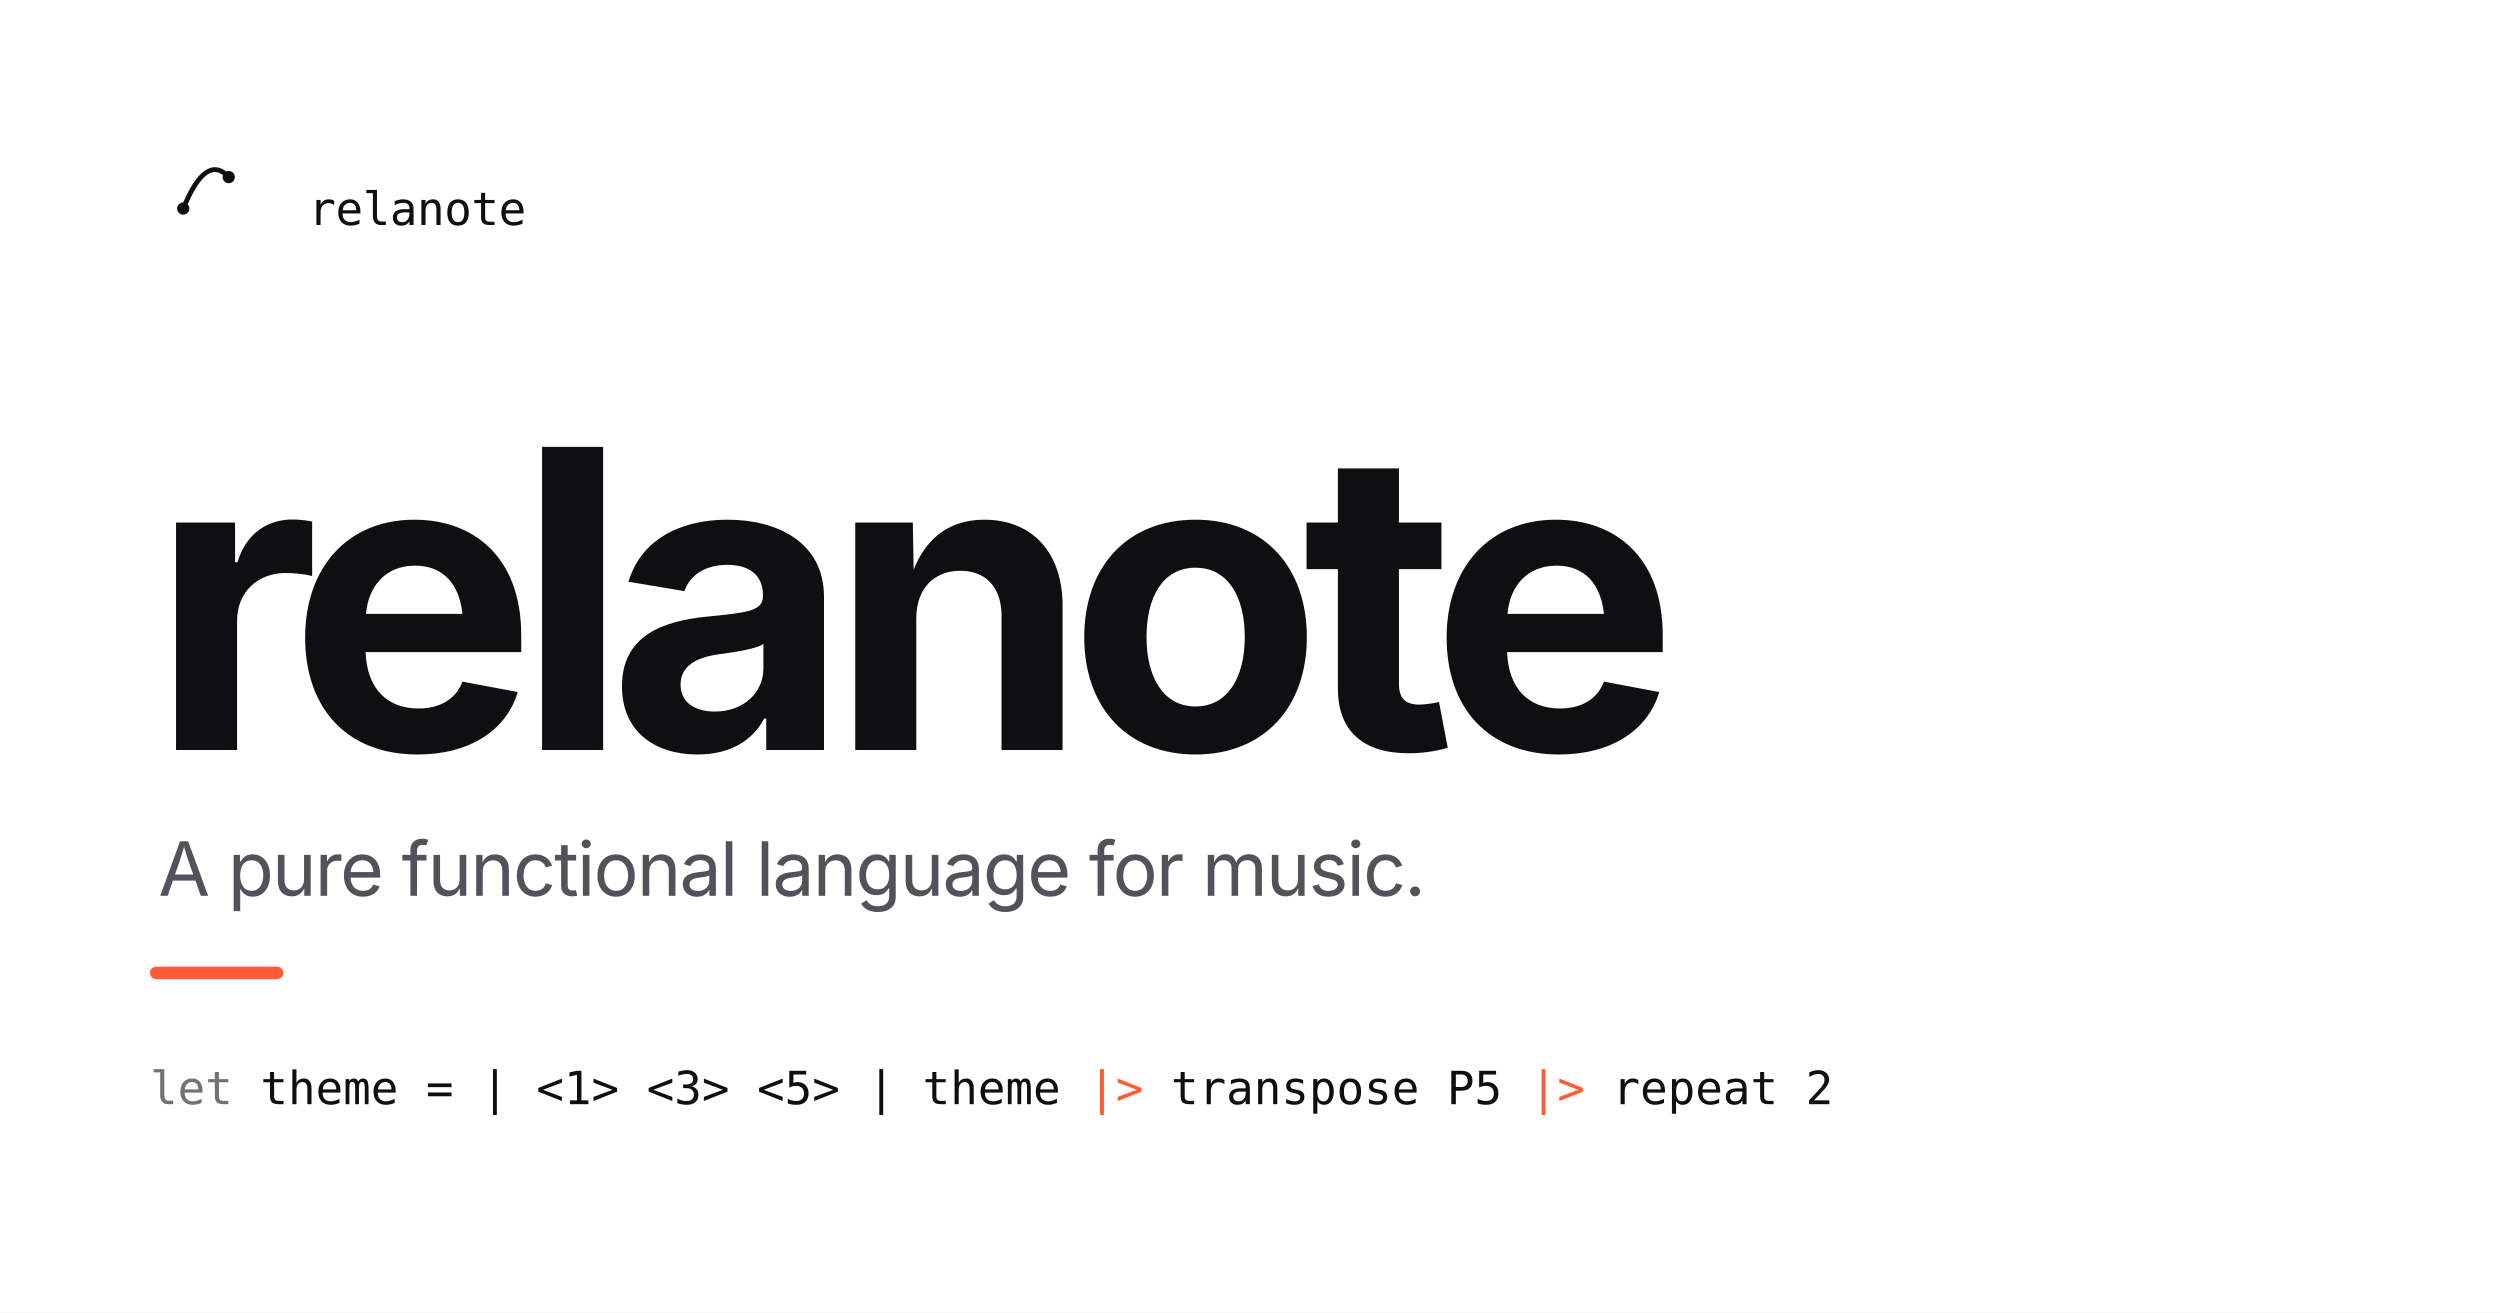
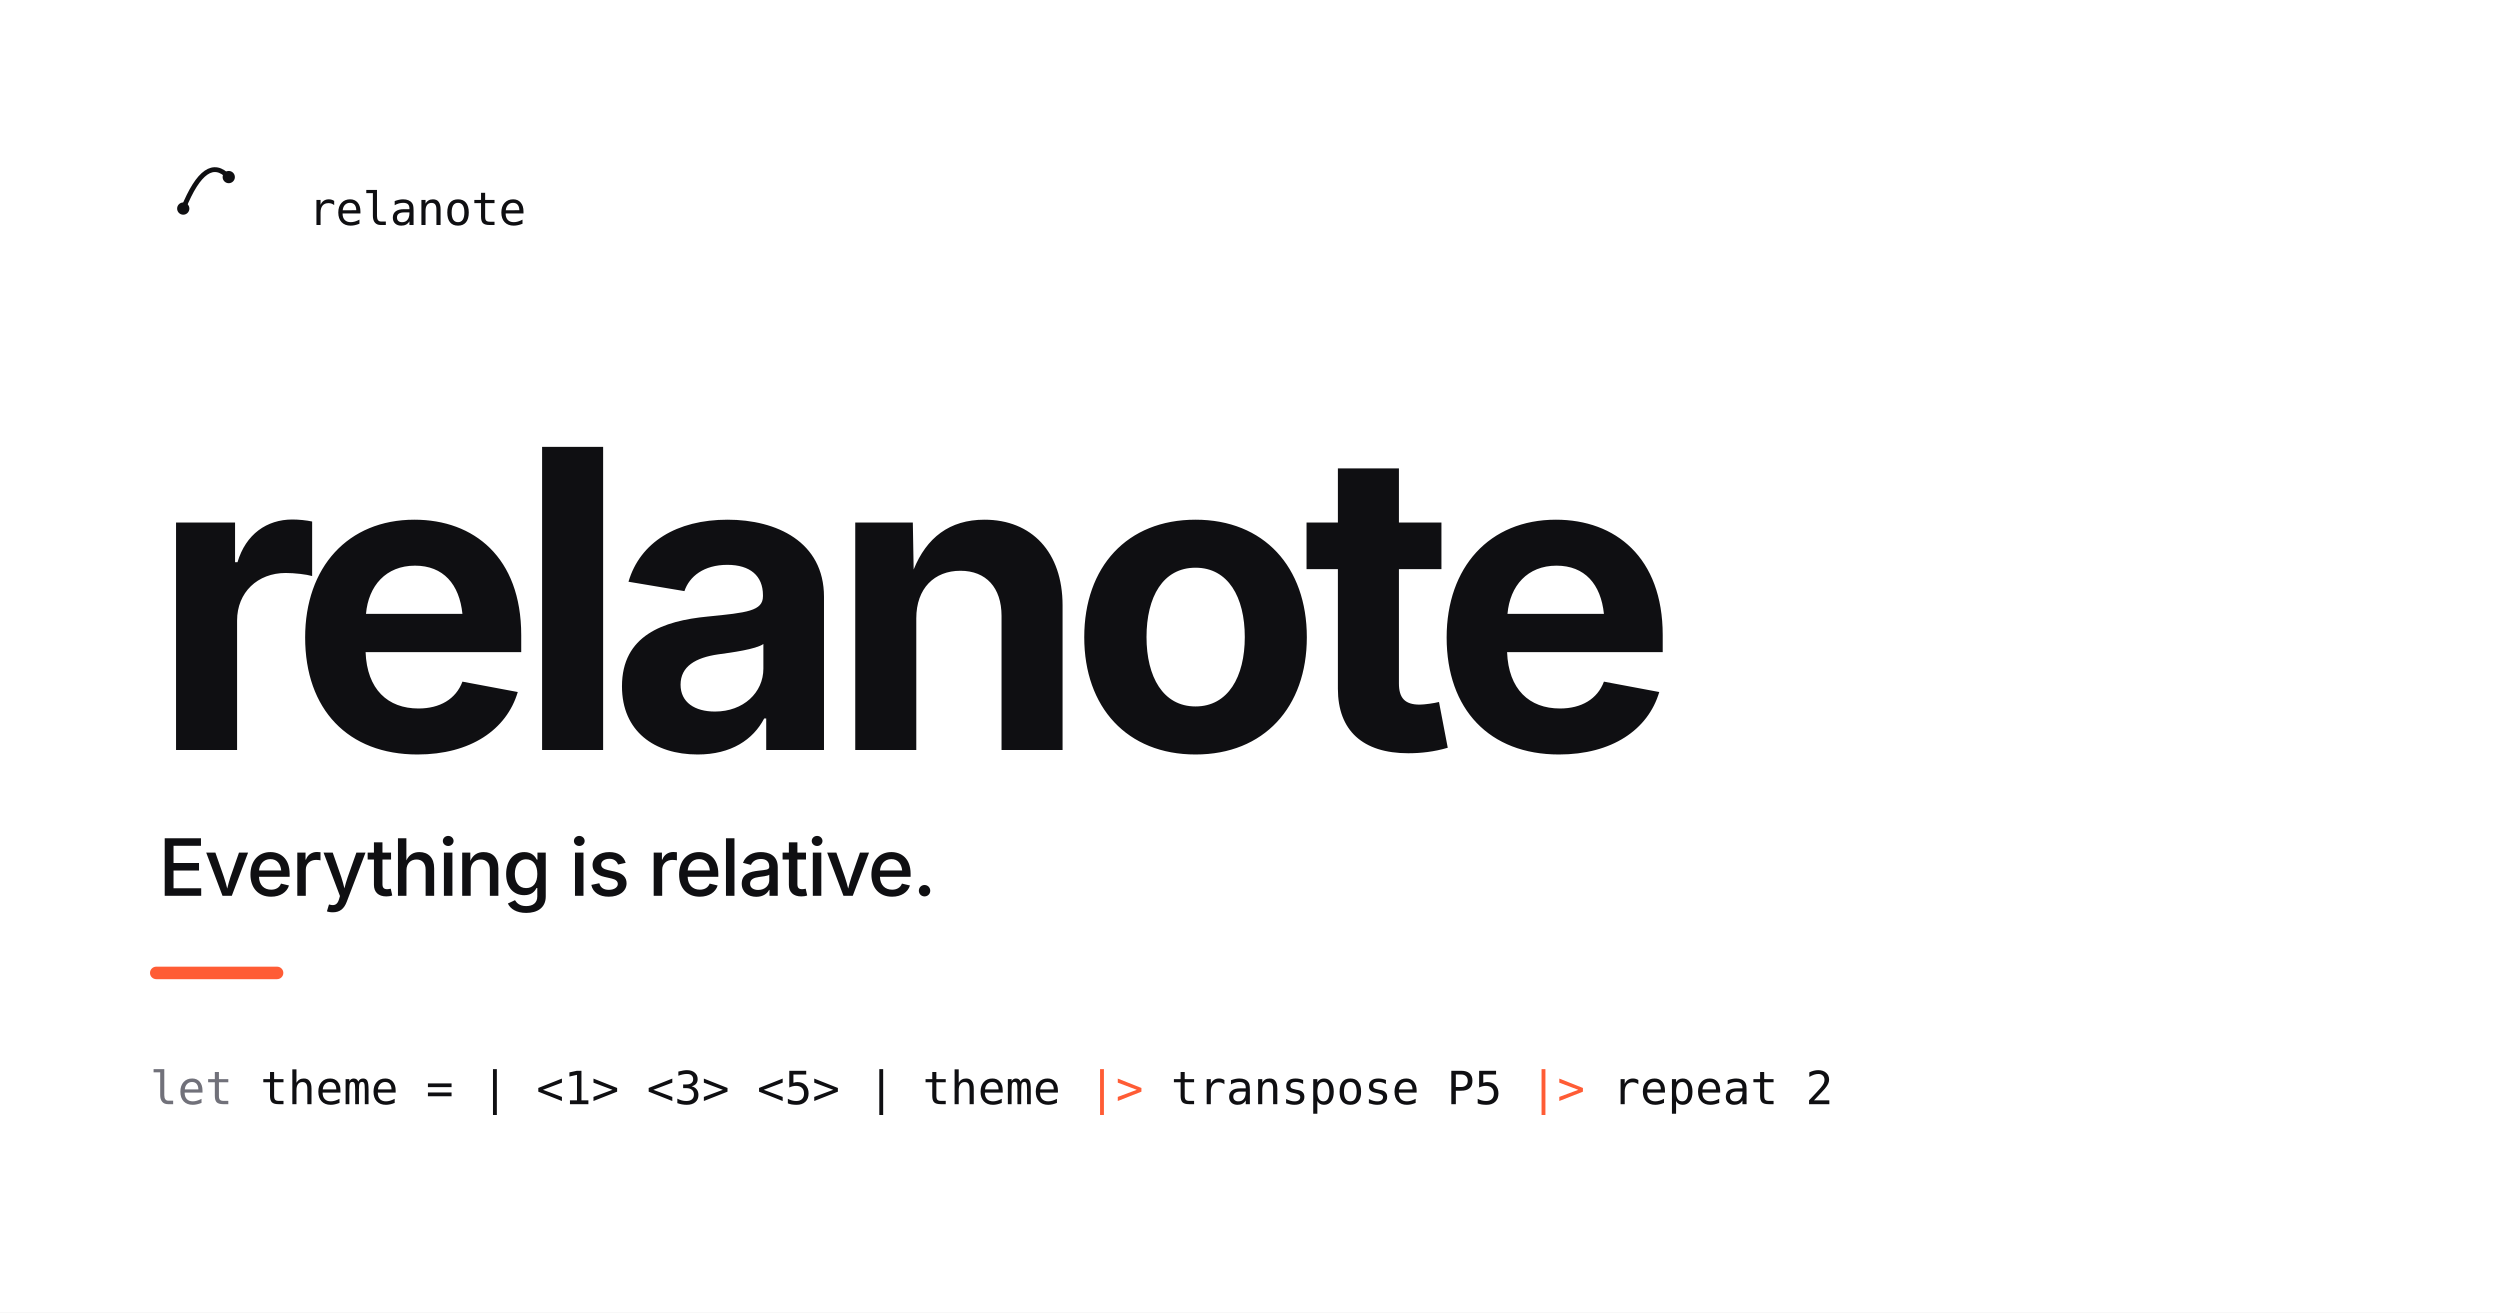
<svg xmlns="http://www.w3.org/2000/svg" viewBox="0 0 1200 630" role="img" aria-label="Relanote — music as a function">
  <rect width="1200" height="630" fill="#FFFFFF" />
  <g transform="translate(72, 64)">
    <g transform="scale(0.42)">
      <path d="M 38 86 Q 64 22 90 50" fill="none" stroke="#0F0F12" stroke-width="5.5" stroke-linecap="round" />
      <circle cx="38" cy="86" r="7" fill="#0F0F12" />
      <circle cx="90" cy="50" r="7" fill="#0F0F12" />
    </g>
    <text x="76" y="44" font-family="ui-monospace, SFMono-Regular, 'JetBrains Mono', Menlo, monospace" font-size="22" font-weight="500" fill="#0F0F12" letter-spacing="-0.2">relanote</text>
  </g>
  <text x="72" y="360" font-family="Inter, -apple-system, BlinkMacSystemFont, 'Segoe UI', Helvetica, sans-serif" font-size="200" font-weight="700" fill="#0F0F12" letter-spacing="-10">relanote</text>
-   <text x="76" y="430" font-family="Inter, -apple-system, BlinkMacSystemFont, 'Segoe UI', Helvetica, sans-serif" font-size="36" font-weight="400" fill="#52525B" letter-spacing="-0.8">A pure functional language for music.</text>
+   <text x="76" y="430" font-family="Inter, -apple-system, BlinkMacSystemFont, 'Segoe UI', Helvetica, sans-serif" font-size="38" font-weight="500" fill="#0F0F12" letter-spacing="-0.8">Everything is relative.</text>
  <rect x="72" y="464" width="64" height="6" rx="3" fill="#FF5C35" />
  <g transform="translate(72, 530)">
    <text font-family="ui-monospace, SFMono-Regular, 'JetBrains Mono', Menlo, monospace" font-size="22" fill="#0F0F12">
      <tspan fill="#71717A">let</tspan>
      <tspan> theme = | &lt;1&gt; &lt;3&gt; &lt;5&gt; |     theme </tspan>
      <tspan fill="#FF5C35">|&gt;</tspan>
      <tspan> transpose P5 </tspan>
      <tspan fill="#FF5C35">|&gt;</tspan>
      <tspan> repeat 2</tspan>
    </text>
  </g>
</svg>
